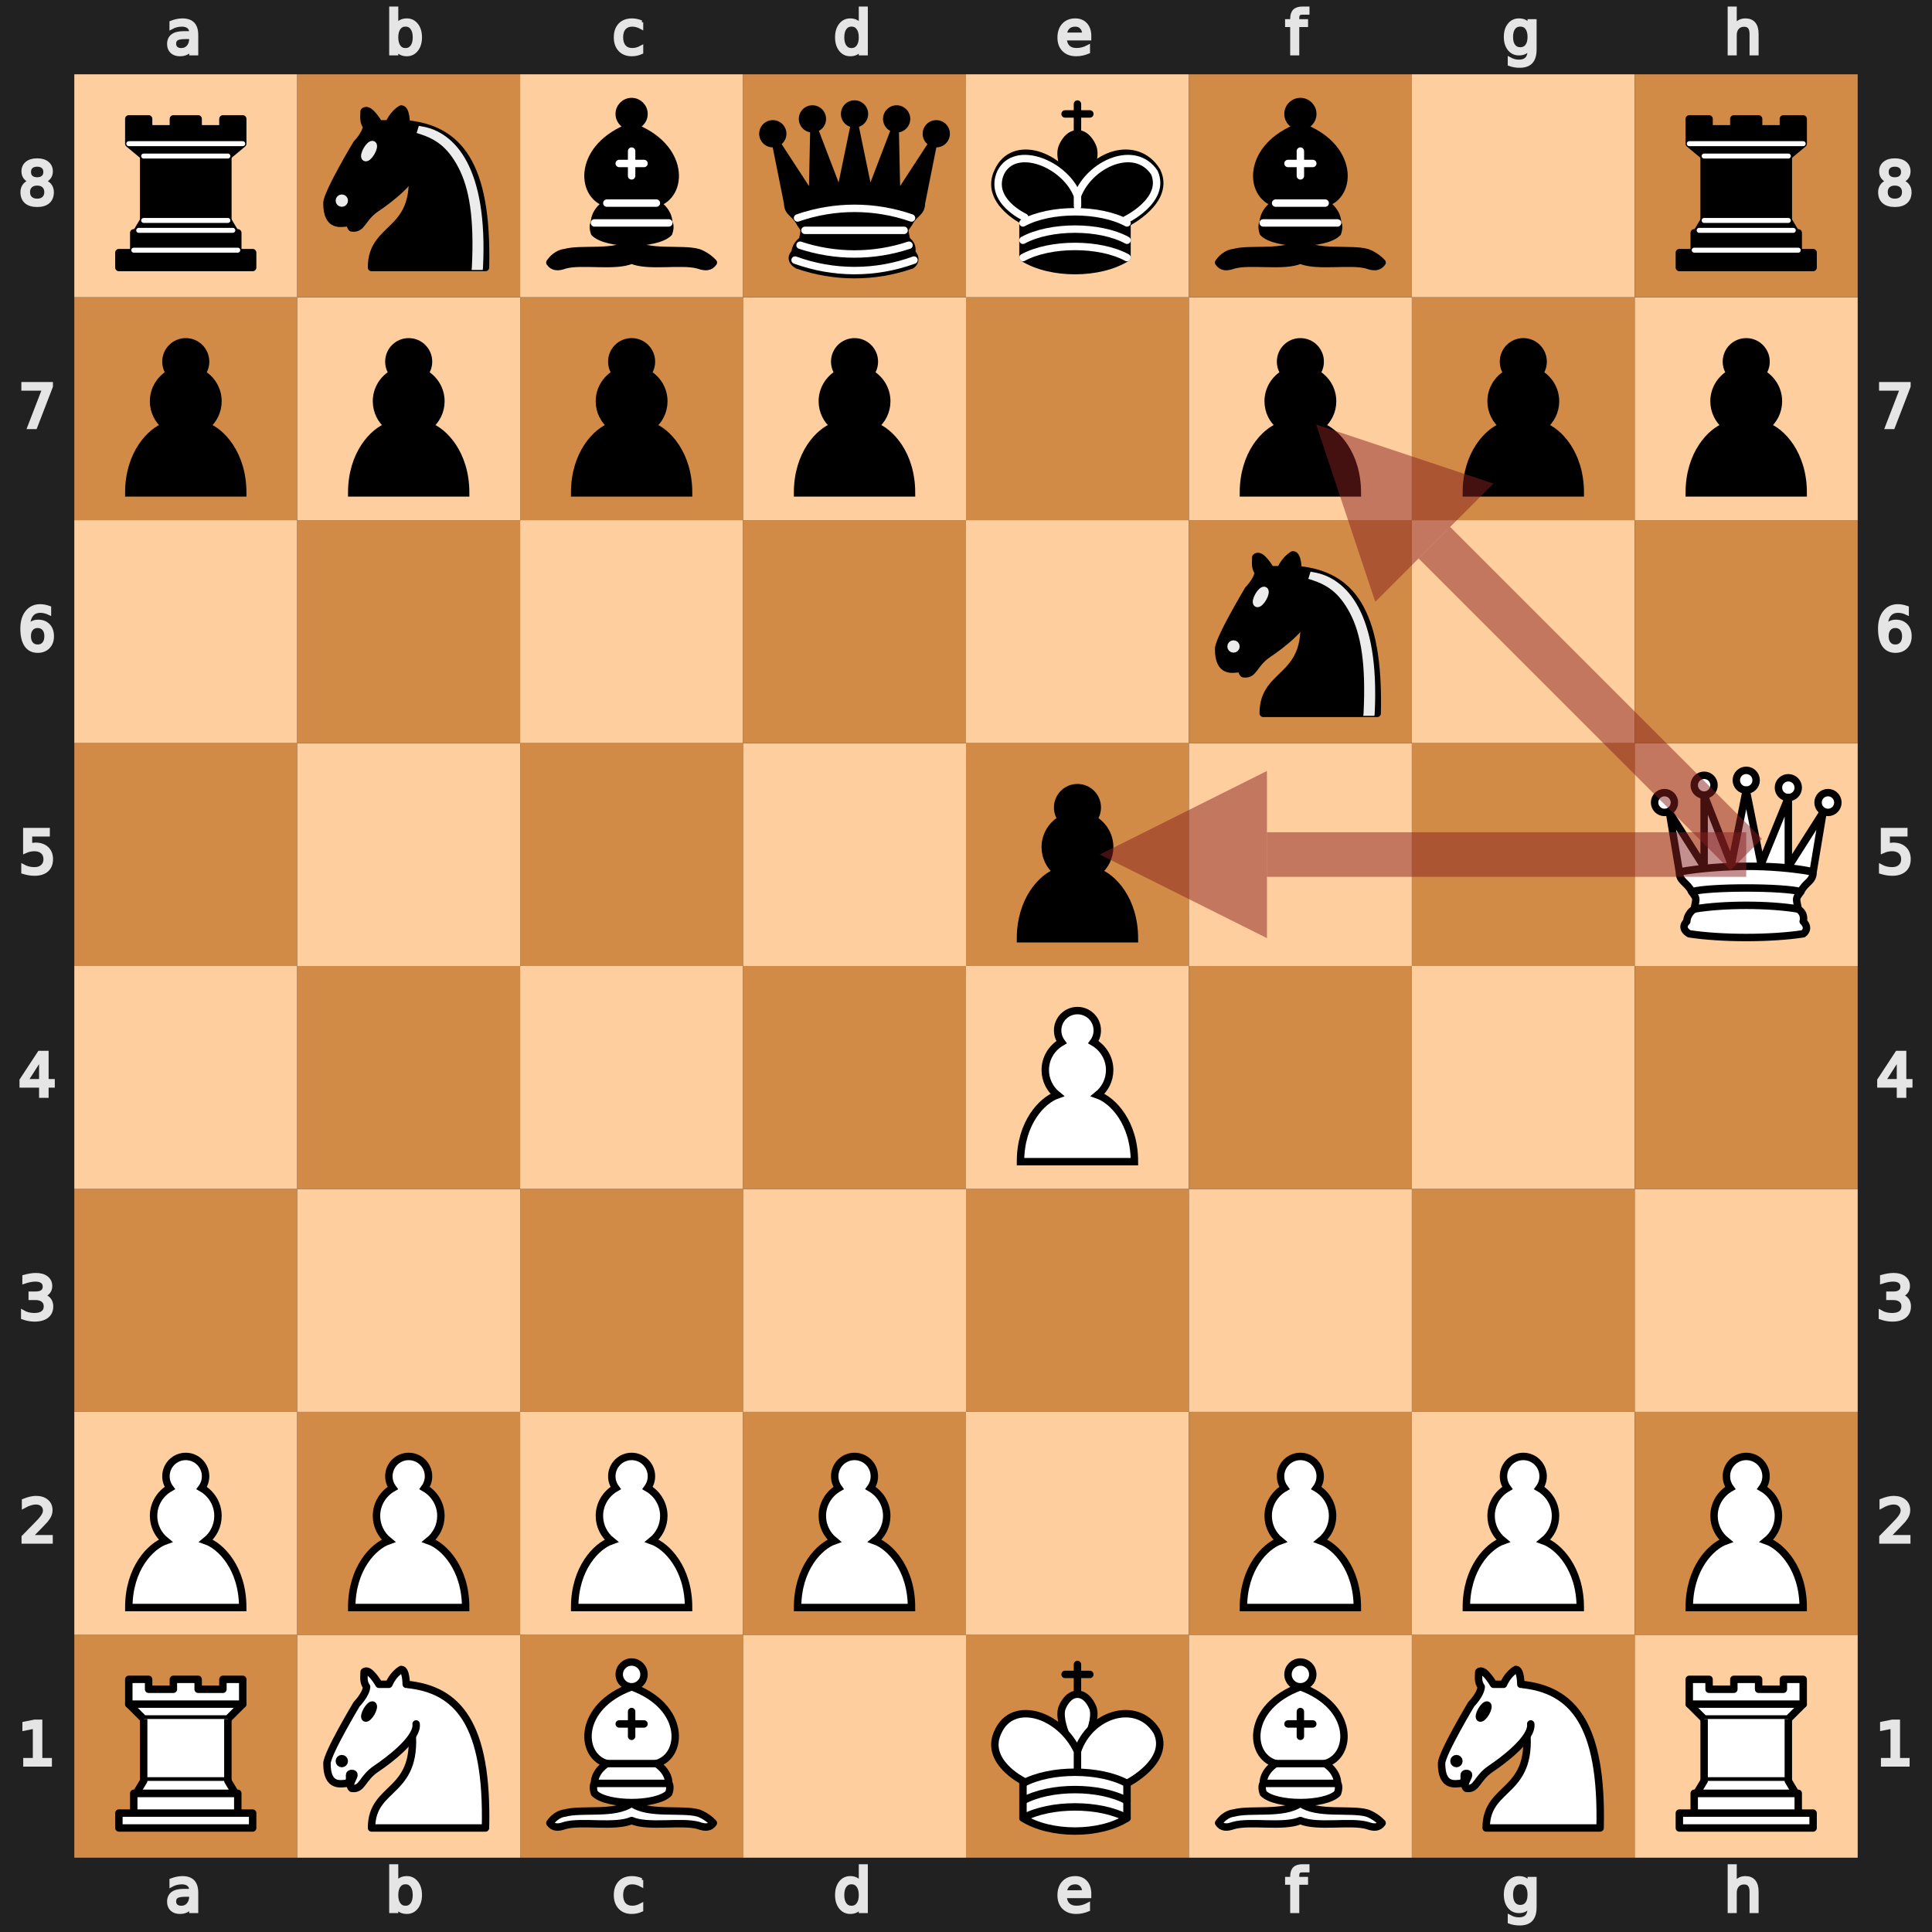
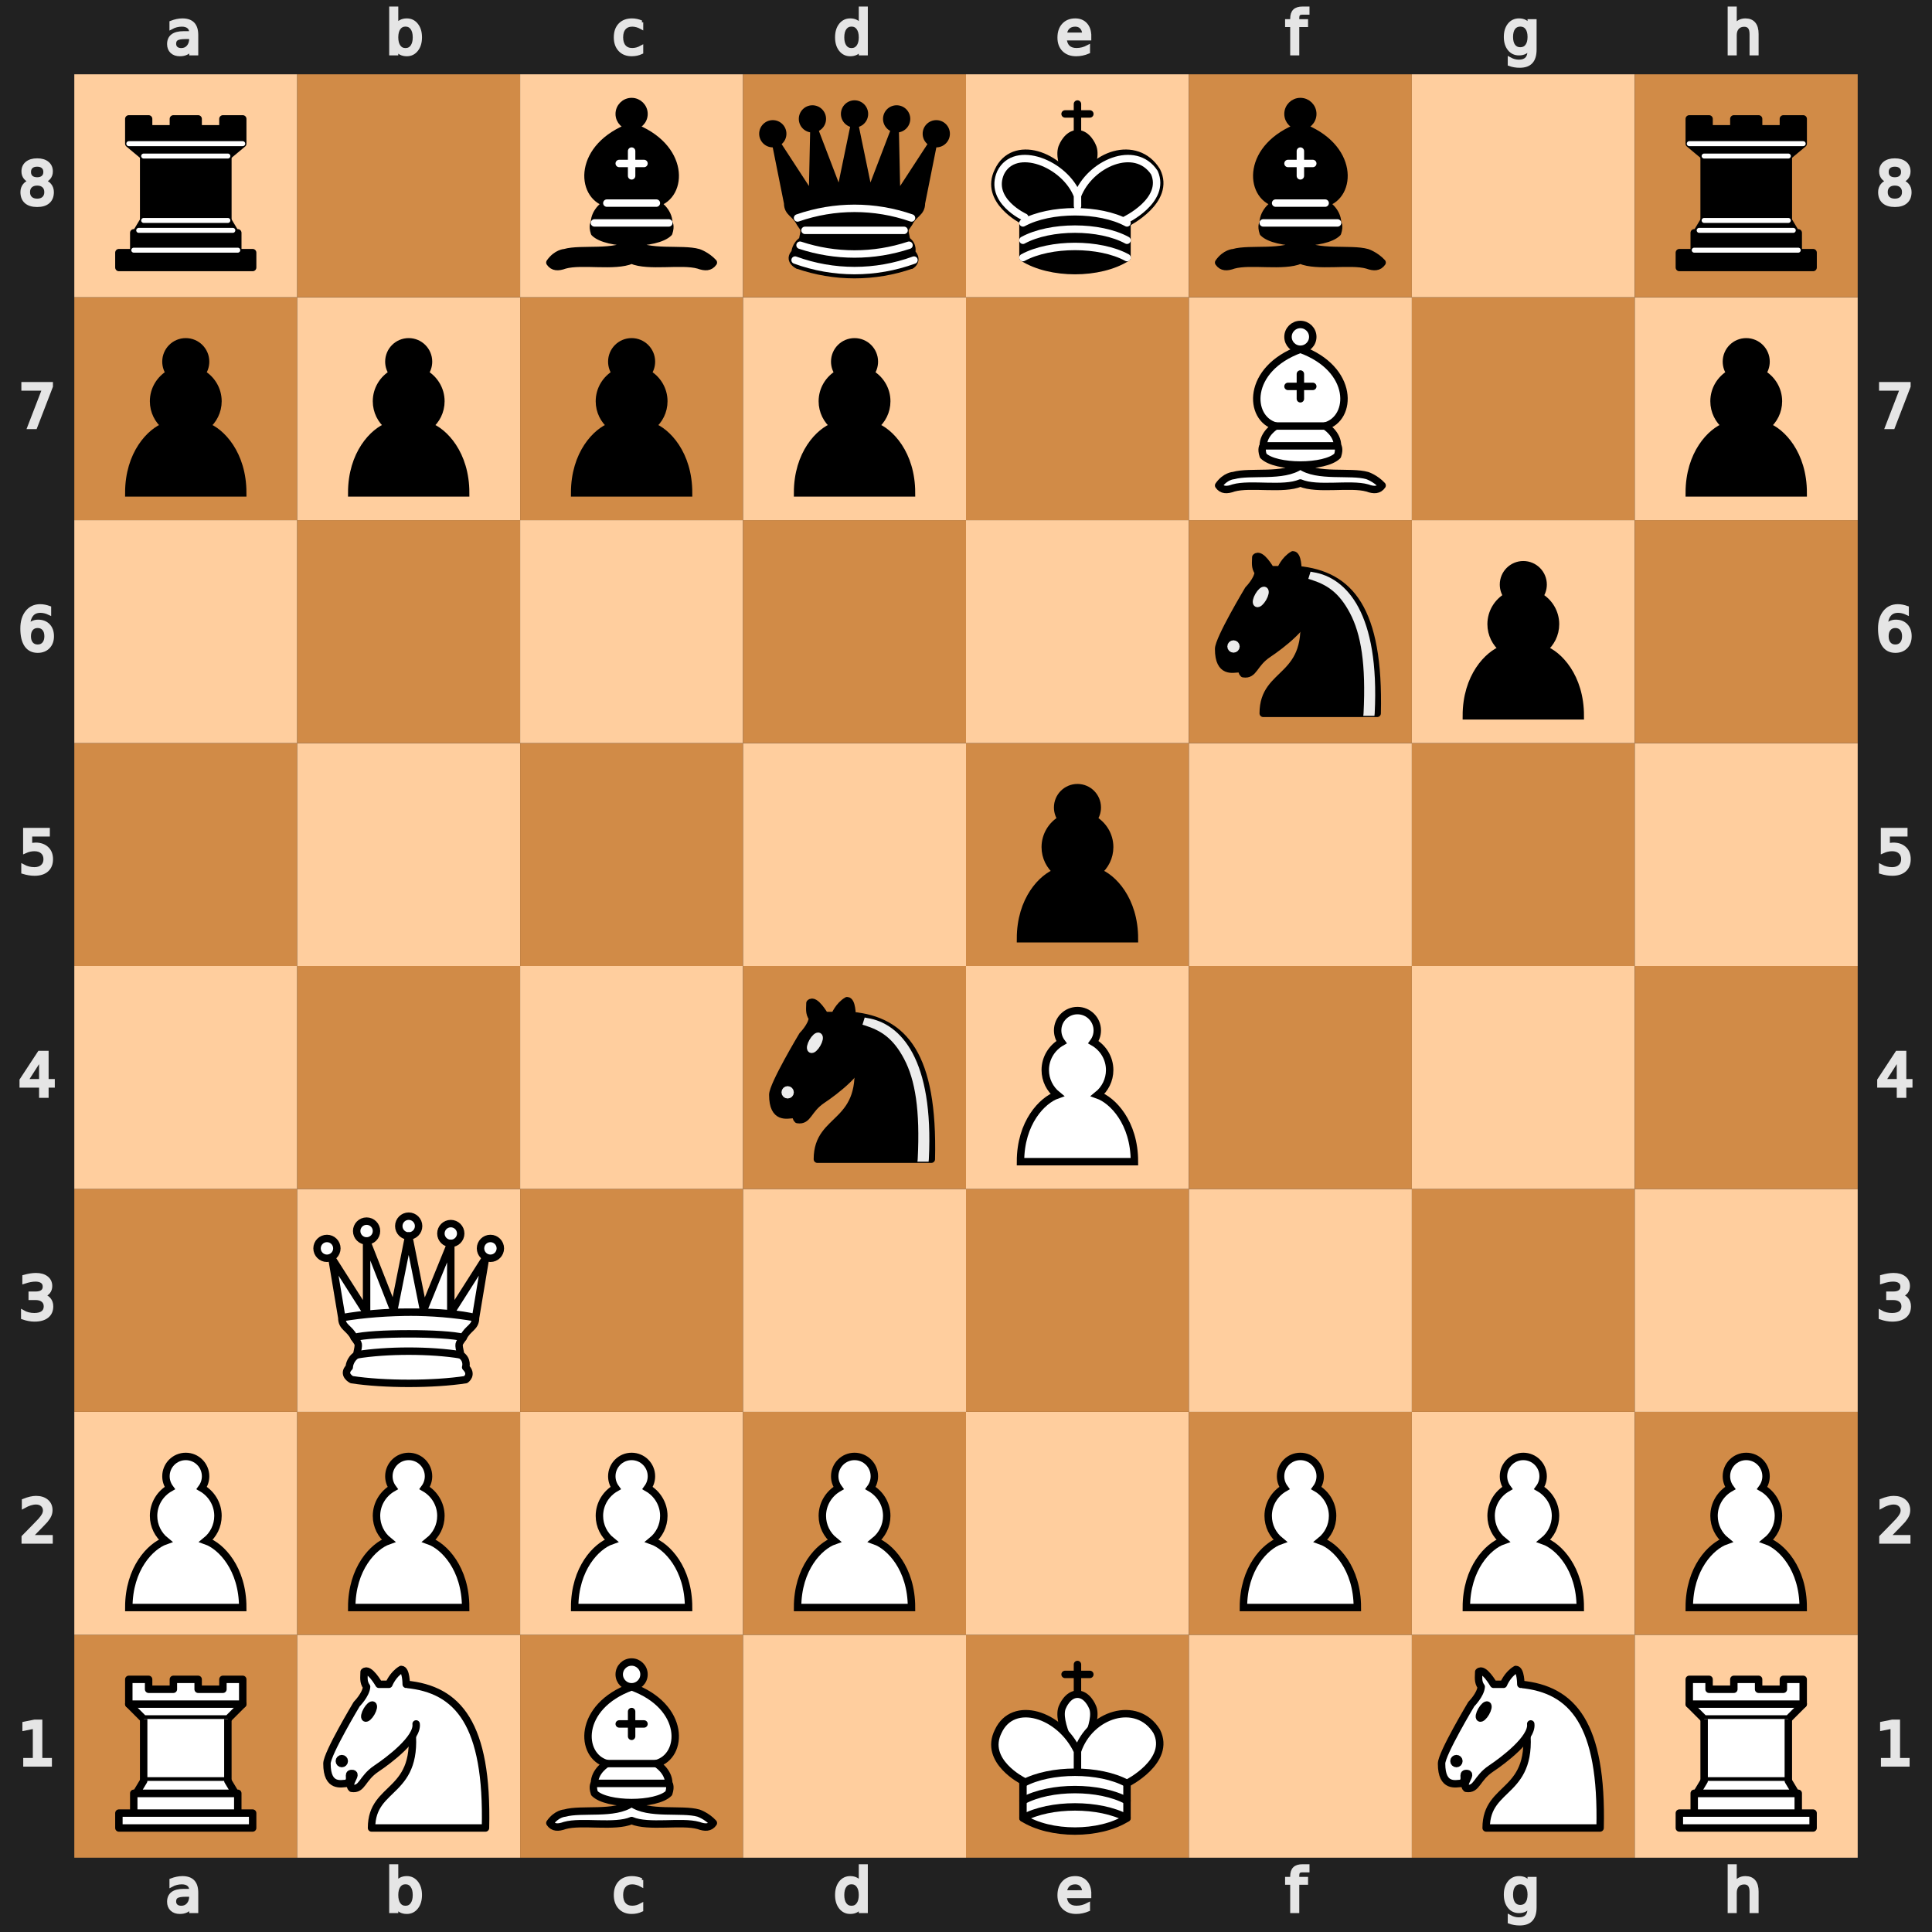
<svg xmlns="http://www.w3.org/2000/svg" xmlns:xlink="http://www.w3.org/1999/xlink" version="1.2" baseProfile="tiny" viewBox="0 0 390 390">
  <defs>
    <g id="white-pawn" class="white pawn">
      <path d="M22.5 9c-2.21 0-4 1.79-4 4 0 .89.29 1.71.78 2.38C17.33 16.5 16 18.59 16 21c0 2.03.94 3.84 2.41 5.03-3 1.06-7.41 5.55-7.41 13.47h23c0-7.92-4.41-12.41-7.41-13.47 1.47-1.19 2.41-3 2.41-5.03 0-2.41-1.33-4.5-3.28-5.62.49-.67.78-1.49.78-2.38 0-2.21-1.79-4-4-4z" fill="#fff" stroke="#000" stroke-width="1.5" stroke-linecap="round" />
    </g>
    <g id="white-knight" class="white knight" fill="none" fill-rule="evenodd" stroke="#000" stroke-width="1.5" stroke-linecap="round" stroke-linejoin="round">
      <path d="M 22,10 C 32.5,11 38.5,18 38,39 L 15,39 C 15,30 25,32.5 23,18" style="fill:#ffffff; stroke:#000000;" />
      <path d="M 24,18 C 24.38,20.91 18.45,25.37 16,27 C 13,29 13.18,31.34 11,31 C 9.958,30.06 12.41,27.96 11,28 C 10,28 11.19,29.23 10,30 C 9,30 5.997,31 6,26 C 6,24 12,14 12,14 C 12,14 13.89,12.1 14,10.5 C 13.27,9.506 13.5,8.5 13.5,7.5 C 14.5,6.5 16.5,10 16.5,10 L 18.5,10 C 18.5,10 19.28,8.008 21,7 C 22,7 22,10 22,10" style="fill:#ffffff; stroke:#000000;" />
      <path d="M 9.5 25.5 A 0.5 0.5 0 1 1 8.5,25.5 A 0.5 0.5 0 1 1 9.5 25.5 z" style="fill:#000000; stroke:#000000;" />
      <path d="M 15 15.5 A 0.5 1.5 0 1 1 14,15.5 A 0.5 1.5 0 1 1 15 15.5 z" transform="matrix(0.866,0.5,-0.5,0.866,9.693,-5.173)" style="fill:#000000; stroke:#000000;" />
    </g>
    <g id="white-bishop" class="white bishop" fill="none" fill-rule="evenodd" stroke="#000" stroke-width="1.5" stroke-linecap="round" stroke-linejoin="round">
      <g fill="#fff" stroke-linecap="butt">
        <path d="M9 36c3.39-.97 10.11.43 13.5-2 3.39 2.43 10.11 1.03 13.5 2 0 0 1.65.54 3 2-.68.97-1.65.99-3 .5-3.39-.97-10.11.46-13.5-1-3.39 1.46-10.11.03-13.5 1-1.354.49-2.323.47-3-.5 1.354-1.94 3-2 3-2zM15 32c2.5 2.5 12.5 2.5 15 0 .5-1.5 0-2 0-2 0-2.5-2.5-4-2.5-4 5.5-1.5 6-11.5-5-15.5-11 4-10.5 14-5 15.5 0 0-2.5 1.5-2.5 4 0 0-.5.5 0 2zM25 8a2.5 2.5 0 1 1-5 0 2.5 2.5 0 1 1 5 0z" />
      </g>
      <path d="M17.5 26h10M15 30h15m-7.5-14.5v5M20 18h5" stroke-linejoin="miter" />
    </g>
    <g id="white-rook" class="white rook" fill="#fff" fill-rule="evenodd" stroke="#000" stroke-width="1.5" stroke-linecap="round" stroke-linejoin="round">
      <path d="M9 39h27v-3H9v3zM12 36v-4h21v4H12zM11 14V9h4v2h5V9h5v2h5V9h4v5" stroke-linecap="butt" />
      <path d="M34 14l-3 3H14l-3-3" />
      <path d="M31 17v12.5H14V17" stroke-linecap="butt" stroke-linejoin="miter" />
      <path d="M31 29.5l1.5 2.5h-20l1.5-2.5" />
      <path d="M11 14h23" fill="none" stroke-linejoin="miter" />
    </g>
    <g id="white-queen" class="white queen" fill="#fff" fill-rule="evenodd" stroke="#000" stroke-width="1.5" stroke-linecap="round" stroke-linejoin="round">
      <path d="M8 12a2 2 0 1 1-4 0 2 2 0 1 1 4 0zM24.5 7.5a2 2 0 1 1-4 0 2 2 0 1 1 4 0zM41 12a2 2 0 1 1-4 0 2 2 0 1 1 4 0zM16 8.5a2 2 0 1 1-4 0 2 2 0 1 1 4 0zM33 9a2 2 0 1 1-4 0 2 2 0 1 1 4 0z" />
      <path d="M9 26c8.5-1.5 21-1.5 27 0l2-12-7 11V11l-5.5 13.5-3-15-3 15-5.5-14V25L7 14l2 12zM9 26c0 2 1.5 2 2.5 4 1 1.5 1 1 .5 3.5-1.5 1-1.5 2.5-1.5 2.5-1.5 1.5.5 2.5.5 2.5 6.5 1 16.5 1 23 0 0 0 1.5-1 0-2.5 0 0 .5-1.5-1-2.5-.5-2.5-.5-2 .5-3.5 1-2 2.5-2 2.5-4-8.5-1.5-18.5-1.5-27 0z" stroke-linecap="butt" />
      <path d="M11.5 30c3.5-1 18.5-1 22 0M12 33.5c6-1 15-1 21 0" fill="none" />
    </g>
    <g id="white-king" class="white king" fill="none" fill-rule="evenodd" stroke="#000" stroke-width="1.5" stroke-linecap="round" stroke-linejoin="round">
      <path d="M22.5 11.63V6M20 8h5" stroke-linejoin="miter" />
      <path d="M22.5 25s4.5-7.5 3-10.5c0 0-1-2.5-3-2.5s-3 2.5-3 2.5c-1.5 3 3 10.5 3 10.5" fill="#fff" stroke-linecap="butt" stroke-linejoin="miter" />
      <path d="M11.5 37c5.5 3.5 15.5 3.5 21 0v-7s9-4.5 6-10.5c-4-6.5-13.5-3.5-16 4V27v-3.5c-3.5-7.5-13-10.5-16-4-3 6 5 10 5 10V37z" fill="#fff" />
      <path d="M11.5 30c5.5-3 15.5-3 21 0m-21 3.5c5.5-3 15.5-3 21 0m-21 3.5c5.5-3 15.5-3 21 0" />
    </g>
    <g id="black-pawn" class="black pawn">
      <path d="M22.5 9c-2.21 0-4 1.79-4 4 0 .89.29 1.71.78 2.38C17.33 16.5 16 18.59 16 21c0 2.03.94 3.84 2.41 5.03-3 1.06-7.41 5.55-7.41 13.47h23c0-7.92-4.41-12.41-7.41-13.47 1.47-1.19 2.41-3 2.41-5.03 0-2.41-1.33-4.5-3.28-5.62.49-.67.78-1.49.78-2.38 0-2.21-1.79-4-4-4z" stroke="#000" stroke-width="1.5" stroke-linecap="round" />
    </g>
    <g id="black-knight" class="black knight" fill="none" fill-rule="evenodd" stroke="#000" stroke-width="1.5" stroke-linecap="round" stroke-linejoin="round">
      <path d="M 22,10 C 32.5,11 38.5,18 38,39 L 15,39 C 15,30 25,32.5 23,18" style="fill:#000000; stroke:#000000;" />
      <path d="M 24,18 C 24.38,20.91 18.45,25.37 16,27 C 13,29 13.18,31.34 11,31 C 9.958,30.06 12.41,27.96 11,28 C 10,28 11.19,29.23 10,30 C 9,30 5.997,31 6,26 C 6,24 12,14 12,14 C 12,14 13.89,12.1 14,10.5 C 13.27,9.506 13.5,8.5 13.5,7.5 C 14.5,6.5 16.5,10 16.5,10 L 18.5,10 C 18.5,10 19.28,8.008 21,7 C 22,7 22,10 22,10" style="fill:#000000; stroke:#000000;" />
      <path d="M 9.5 25.5 A 0.5 0.5 0 1 1 8.5,25.5 A 0.5 0.5 0 1 1 9.5 25.5 z" style="fill:#ececec; stroke:#ececec;" />
      <path d="M 15 15.5 A 0.5 1.5 0 1 1 14,15.5 A 0.5 1.5 0 1 1 15 15.5 z" transform="matrix(0.866,0.5,-0.5,0.866,9.693,-5.173)" style="fill:#ececec; stroke:#ececec;" />
      <path d="M 24.55,10.4 L 24.1,11.85 L 24.6,12 C 27.75,13 30.25,14.49 32.5,18.75 C 34.75,23.01 35.75,29.06 35.25,39 L 35.2,39.5 L 37.45,39.5 L 37.5,39 C 38,28.94 36.62,22.15 34.25,17.66 C 31.88,13.17 28.46,11.02 25.06,10.5 L 24.55,10.4 z " style="fill:#ececec; stroke:none;" />
    </g>
    <g id="black-bishop" class="black bishop" fill="none" fill-rule="evenodd" stroke="#000" stroke-width="1.5" stroke-linecap="round" stroke-linejoin="round">
      <path d="M9 36c3.39-.97 10.11.43 13.5-2 3.39 2.43 10.11 1.03 13.5 2 0 0 1.65.54 3 2-.68.97-1.65.99-3 .5-3.39-.97-10.11.46-13.5-1-3.39 1.46-10.11.03-13.5 1-1.354.49-2.323.47-3-.5 1.354-1.94 3-2 3-2zm6-4c2.5 2.5 12.5 2.5 15 0 .5-1.5 0-2 0-2 0-2.5-2.5-4-2.5-4 5.5-1.5 6-11.5-5-15.5-11 4-10.5 14-5 15.5 0 0-2.5 1.5-2.5 4 0 0-.5.5 0 2zM25 8a2.5 2.5 0 1 1-5 0 2.5 2.5 0 1 1 5 0z" fill="#000" stroke-linecap="butt" />
      <path d="M17.5 26h10M15 30h15m-7.5-14.5v5M20 18h5" stroke="#fff" stroke-linejoin="miter" />
    </g>
    <g id="black-rook" class="black rook" fill="#000" fill-rule="evenodd" stroke="#000" stroke-width="1.5" stroke-linecap="round" stroke-linejoin="round">
      <path d="M9 39h27v-3H9v3zM12.5 32l1.5-2.5h17l1.5 2.5h-20zM12 36v-4h21v4H12z" stroke-linecap="butt" />
      <path d="M14 29.5v-13h17v13H14z" stroke-linecap="butt" stroke-linejoin="miter" />
      <path d="M14 16.5L11 14h23l-3 2.5H14zM11 14V9h4v2h5V9h5v2h5V9h4v5H11z" stroke-linecap="butt" />
      <path d="M12 35.5h21M13 31.5h19M14 29.5h17M14 16.5h17M11 14h23" fill="none" stroke="#fff" stroke-width="1" stroke-linejoin="miter" />
    </g>
    <g id="black-queen" class="black queen" fill="#000" fill-rule="evenodd" stroke="#000" stroke-width="1.5" stroke-linecap="round" stroke-linejoin="round">
      <g fill="#000" stroke="none">
        <circle cx="6" cy="12" r="2.75" />
        <circle cx="14" cy="9" r="2.75" />
        <circle cx="22.5" cy="8" r="2.75" />
        <circle cx="31" cy="9" r="2.75" />
        <circle cx="39" cy="12" r="2.75" />
      </g>
      <path d="M9 26c8.5-1.5 21-1.5 27 0l2.5-12.5L31 25l-.3-14.1-5.2 13.6-3-14.5-3 14.5-5.2-13.6L14 25 6.5 13.5 9 26zM9 26c0 2 1.5 2 2.5 4 1 1.5 1 1 .5 3.5-1.5 1-1.5 2.5-1.5 2.5-1.5 1.5.5 2.5.5 2.5 6.5 1 16.5 1 23 0 0 0 1.5-1 0-2.5 0 0 .5-1.5-1-2.5-.5-2.5-.5-2 .5-3.5 1-2 2.5-2 2.5-4-8.5-1.5-18.5-1.5-27 0z" stroke-linecap="butt" />
      <path d="M11 38.5a35 35 1 0 0 23 0" fill="none" stroke-linecap="butt" />
      <path d="M11 29a35 35 1 0 1 23 0M12.5 31.5h20M11.5 34.5a35 35 1 0 0 22 0M10.5 37.5a35 35 1 0 0 24 0" fill="none" stroke="#fff" />
    </g>
    <g id="black-king" class="black king" fill="none" fill-rule="evenodd" stroke="#000" stroke-width="1.5" stroke-linecap="round" stroke-linejoin="round">
      <path d="M22.5 11.63V6" stroke-linejoin="miter" />
      <path d="M22.5 25s4.5-7.5 3-10.5c0 0-1-2.5-3-2.5s-3 2.5-3 2.5c-1.5 3 3 10.5 3 10.5" fill="#000" stroke-linecap="butt" stroke-linejoin="miter" />
      <path d="M11.5 37c5.5 3.5 15.5 3.5 21 0v-7s9-4.5 6-10.5c-4-6.5-13.5-3.5-16 4V27v-3.5c-3.5-7.5-13-10.5-16-4-3 6 5 10 5 10V37z" fill="#000" />
      <path d="M20 8h5" stroke-linejoin="miter" />
      <path d="M32 29.5s8.5-4 6.03-9.65C34.15 14 25 18 22.5 24.5l.01 2.1-.01-2.1C20 18 9.906 14 6.997 19.85c-2.497 5.65 4.853 9 4.853 9M11.5 30c5.5-3 15.5-3 21 0m-21 3.5c5.5-3 15.5-3 21 0m-21 3.5c5.5-3 15.5-3 21 0" stroke="#fff" />
    </g>
  </defs>
  <rect x="0" y="0" width="390" height="390" fill="#212121" />
  <g transform="translate(20, 0) scale(0.75, 0.75)" fill="#e5e5e5" stroke="#e5e5e5">
    <path d="M23.328 10.016q-1.742 0-2.414.398-.672.398-.672 1.36 0 .765.5 1.218.508.445 1.375.445 1.196 0 1.914-.843.727-.852.727-2.258v-.32zm2.867-.594v4.992h-1.437v-1.328q-.492.797-1.227 1.18-.734.375-1.797.375-1.343 0-2.14-.75-.79-.758-.79-2.024 0-1.476.985-2.226.992-.75 2.953-.75h2.016V8.75q0-.992-.656-1.531-.649-.547-1.829-.547-.75 0-1.46.18-.711.18-1.368.539V6.062q.79-.304 1.532-.453.742-.156 1.445-.156 1.898 0 2.836.984.937.985.937 2.985z" />
  </g>
  <g transform="translate(20, 375) scale(0.75, 0.75)" fill="#e5e5e5" stroke="#e5e5e5">
    <path d="M23.328 10.016q-1.742 0-2.414.398-.672.398-.672 1.36 0 .765.5 1.218.508.445 1.375.445 1.196 0 1.914-.843.727-.852.727-2.258v-.32zm2.867-.594v4.992h-1.437v-1.328q-.492.797-1.227 1.18-.734.375-1.797.375-1.343 0-2.14-.75-.79-.758-.79-2.024 0-1.476.985-2.226.992-.75 2.953-.75h2.016V8.75q0-.992-.656-1.531-.649-.547-1.829-.547-.75 0-1.46.18-.711.18-1.368.539V6.062q.79-.304 1.532-.453.742-.156 1.445-.156 1.898 0 2.836.984.937.985.937 2.985z" />
  </g>
  <g transform="translate(65, 0) scale(0.75, 0.75)" fill="#e5e5e5" stroke="#e5e5e5">
    <path d="M24.922 10.047q0-1.586-.656-2.485-.649-.906-1.79-.906-1.14 0-1.796.906-.649.899-.649 2.485 0 1.586.649 2.492.656.898 1.797.898 1.14 0 1.789-.898.656-.906.656-2.492zm-4.89-3.055q.452-.781 1.14-1.156.695-.383 1.656-.383 1.594 0 2.586 1.266 1 1.265 1 3.328 0 2.062-1 3.328-.992 1.266-2.586 1.266-.96 0-1.656-.375-.688-.383-1.14-1.164v1.312h-1.446V2.258h1.445z" />
  </g>
  <g transform="translate(65, 375) scale(0.75, 0.75)" fill="#e5e5e5" stroke="#e5e5e5">
    <path d="M24.922 10.047q0-1.586-.656-2.485-.649-.906-1.79-.906-1.14 0-1.796.906-.649.899-.649 2.485 0 1.586.649 2.492.656.898 1.797.898 1.14 0 1.789-.898.656-.906.656-2.492zm-4.89-3.055q.452-.781 1.14-1.156.695-.383 1.656-.383 1.594 0 2.586 1.266 1 1.265 1 3.328 0 2.062-1 3.328-.992 1.266-2.586 1.266-.96 0-1.656-.375-.688-.383-1.14-1.164v1.312h-1.446V2.258h1.445z" />
  </g>
  <g transform="translate(110, 0) scale(0.75, 0.75)" fill="#e5e5e5" stroke="#e5e5e5">
    <path d="M25.96 6v1.344q-.608-.336-1.226-.5-.609-.172-1.234-.172-1.398 0-2.172.89-.773.883-.773 2.485 0 1.601.773 2.492.774.883 2.172.883.625 0 1.234-.164.618-.172 1.227-.508v1.328q-.602.281-1.25.422-.64.14-1.367.14-1.977 0-3.14-1.242-1.165-1.242-1.165-3.351 0-2.14 1.172-3.367 1.18-1.227 3.227-1.227.664 0 1.296.14.633.134 1.227.407z" />
  </g>
  <g transform="translate(110, 375) scale(0.75, 0.75)" fill="#e5e5e5" stroke="#e5e5e5">
    <path d="M25.96 6v1.344q-.608-.336-1.226-.5-.609-.172-1.234-.172-1.398 0-2.172.89-.773.883-.773 2.485 0 1.601.773 2.492.774.883 2.172.883.625 0 1.234-.164.618-.172 1.227-.508v1.328q-.602.281-1.25.422-.64.14-1.367.14-1.977 0-3.14-1.242-1.165-1.242-1.165-3.351 0-2.14 1.172-3.367 1.18-1.227 3.227-1.227.664 0 1.296.14.633.134 1.227.407z" />
  </g>
  <g transform="translate(155, 0) scale(0.75, 0.75)" fill="#e5e5e5" stroke="#e5e5e5">
    <path d="M24.973 6.992V2.258h1.437v12.156h-1.437v-1.312q-.453.78-1.149 1.164-.687.375-1.656.375-1.586 0-2.586-1.266-.992-1.266-.992-3.328 0-2.063.992-3.328 1-1.266 2.586-1.266.969 0 1.656.383.696.375 1.149 1.156zm-4.899 3.055q0 1.586.649 2.492.656.898 1.797.898 1.14 0 1.796-.898.657-.906.657-2.492 0-1.586-.657-2.485-.656-.906-1.796-.906-1.141 0-1.797.906-.649.899-.649 2.485z" />
  </g>
  <g transform="translate(155, 375) scale(0.75, 0.75)" fill="#e5e5e5" stroke="#e5e5e5">
    <path d="M24.973 6.992V2.258h1.437v12.156h-1.437v-1.312q-.453.78-1.149 1.164-.687.375-1.656.375-1.586 0-2.586-1.266-.992-1.266-.992-3.328 0-2.063.992-3.328 1-1.266 2.586-1.266.969 0 1.656.383.696.375 1.149 1.156zm-4.899 3.055q0 1.586.649 2.492.656.898 1.797.898 1.14 0 1.796-.898.657-.906.657-2.492 0-1.586-.657-2.485-.656-.906-1.796-.906-1.141 0-1.797.906-.649.899-.649 2.485z" />
  </g>
  <g transform="translate(200, 0) scale(0.75, 0.75)" fill="#e5e5e5" stroke="#e5e5e5">
    <path d="M26.555 9.68v.703h-6.61q.094 1.484.89 2.265.806.774 2.235.774.828 0 1.602-.203.781-.203 1.547-.61v1.36q-.774.328-1.586.5-.813.172-1.649.172-2.093 0-3.32-1.22-1.219-1.218-1.219-3.296 0-2.148 1.157-3.406 1.164-1.266 3.132-1.266 1.766 0 2.79 1.14 1.03 1.134 1.03 3.087zm-1.438-.422q-.015-1.18-.664-1.883-.64-.703-1.703-.703-1.203 0-1.93.68-.718.68-.828 1.914z" />
  </g>
  <g transform="translate(200, 375) scale(0.75, 0.75)" fill="#e5e5e5" stroke="#e5e5e5">
    <path d="M26.555 9.68v.703h-6.61q.094 1.484.89 2.265.806.774 2.235.774.828 0 1.602-.203.781-.203 1.547-.61v1.36q-.774.328-1.586.5-.813.172-1.649.172-2.093 0-3.32-1.22-1.219-1.218-1.219-3.296 0-2.148 1.157-3.406 1.164-1.266 3.132-1.266 1.766 0 2.79 1.14 1.03 1.134 1.03 3.087zm-1.438-.422q-.015-1.18-.664-1.883-.64-.703-1.703-.703-1.203 0-1.93.68-.718.68-.828 1.914z" />
  </g>
  <g transform="translate(245, 0) scale(0.75, 0.75)" fill="#e5e5e5" stroke="#e5e5e5">
    <path d="M25.285 2.258v1.195H23.91q-.773 0-1.078.313-.297.312-.297 1.125v.773h2.367v1.117h-2.367v7.633H21.09V6.781h-1.375V5.664h1.375v-.61q0-1.46.68-2.124.68-.672 2.156-.672z" />
  </g>
  <g transform="translate(245, 375) scale(0.75, 0.75)" fill="#e5e5e5" stroke="#e5e5e5">
    <path d="M25.285 2.258v1.195H23.91q-.773 0-1.078.313-.297.312-.297 1.125v.773h2.367v1.117h-2.367v7.633H21.09V6.781h-1.375V5.664h1.375v-.61q0-1.46.68-2.124.68-.672 2.156-.672z" />
  </g>
  <g transform="translate(290, 0) scale(0.75, 0.75)" fill="#e5e5e5" stroke="#e5e5e5">
    <path d="M24.973 9.937q0-1.562-.649-2.421-.64-.86-1.804-.86-1.157 0-1.805.86-.64.859-.64 2.421 0 1.555.64 2.415.648.859 1.805.859 1.164 0 1.804-.86.649-.859.649-2.414zm1.437 3.391q0 2.234-.992 3.32-.992 1.094-3.04 1.094-.757 0-1.429-.117-.672-.11-1.304-.344v-1.398q.632.344 1.25.508.617.164 1.257.164 1.414 0 2.118-.743.703-.734.703-2.226v-.711q-.446.773-1.141 1.156-.695.383-1.664.383-1.61 0-2.594-1.227-.984-1.226-.984-3.25 0-2.03.984-3.257.985-1.227 2.594-1.227.969 0 1.664.383t1.14 1.156V5.664h1.438z" />
  </g>
  <g transform="translate(290, 375) scale(0.75, 0.75)" fill="#e5e5e5" stroke="#e5e5e5">
    <path d="M24.973 9.937q0-1.562-.649-2.421-.64-.86-1.804-.86-1.157 0-1.805.86-.64.859-.64 2.421 0 1.555.64 2.415.648.859 1.805.859 1.164 0 1.804-.86.649-.859.649-2.414zm1.437 3.391q0 2.234-.992 3.32-.992 1.094-3.04 1.094-.757 0-1.429-.117-.672-.11-1.304-.344v-1.398q.632.344 1.25.508.617.164 1.257.164 1.414 0 2.118-.743.703-.734.703-2.226v-.711q-.446.773-1.141 1.156-.695.383-1.664.383-1.61 0-2.594-1.227-.984-1.226-.984-3.25 0-2.03.984-3.257.985-1.227 2.594-1.227.969 0 1.664.383t1.14 1.156V5.664h1.438z" />
  </g>
  <g transform="translate(335, 0) scale(0.75, 0.75)" fill="#e5e5e5" stroke="#e5e5e5">
    <path d="M26.164 9.133v5.281h-1.437V9.18q0-1.243-.485-1.86-.484-.617-1.453-.617-1.164 0-1.836.742-.672.742-.672 2.024v4.945h-1.445V2.258h1.445v4.765q.516-.789 1.211-1.18.703-.39 1.617-.39 1.508 0 2.282.938.773.93.773 2.742z" />
  </g>
  <g transform="translate(335, 375) scale(0.75, 0.75)" fill="#e5e5e5" stroke="#e5e5e5">
    <path d="M26.164 9.133v5.281h-1.437V9.18q0-1.243-.485-1.86-.484-.617-1.453-.617-1.164 0-1.836.742-.672.742-.672 2.024v4.945h-1.445V2.258h1.445v4.765q.516-.789 1.211-1.18.703-.39 1.617-.39 1.508 0 2.282.938.773.93.773 2.742z" />
  </g>
  <g transform="translate(0, 335) scale(0.75, 0.75)" fill="#e5e5e5" stroke="#e5e5e5">
    <path d="M6.754 26.996h2.578v-8.898l-2.805.562v-1.437l2.79-.563h1.578v10.336h2.578v1.328h-6.72z" />
  </g>
  <g transform="translate(375, 335) scale(0.75, 0.75)" fill="#e5e5e5" stroke="#e5e5e5">
    <path d="M6.754 26.996h2.578v-8.898l-2.805.562v-1.437l2.79-.563h1.578v10.336h2.578v1.328h-6.72z" />
  </g>
  <g transform="translate(0, 290) scale(0.75, 0.75)" fill="#e5e5e5" stroke="#e5e5e5">
    <path d="M8.195 26.996h5.508v1.328H6.297v-1.328q.898-.93 2.445-2.492 1.555-1.57 1.953-2.024.758-.851 1.055-1.437.305-.594.305-1.164 0-.93-.657-1.516-.648-.586-1.695-.586-.742 0-1.57.258-.82.258-1.758.781v-1.593q.953-.383 1.781-.578.828-.196 1.516-.196 1.812 0 2.89.906 1.079.907 1.079 2.422 0 .72-.274 1.368-.265.64-.976 1.515-.196.227-1.243 1.313-1.046 1.078-2.953 3.023z" />
  </g>
  <g transform="translate(375, 290) scale(0.75, 0.75)" fill="#e5e5e5" stroke="#e5e5e5">
    <path d="M8.195 26.996h5.508v1.328H6.297v-1.328q.898-.93 2.445-2.492 1.555-1.57 1.953-2.024.758-.851 1.055-1.437.305-.594.305-1.164 0-.93-.657-1.516-.648-.586-1.695-.586-.742 0-1.57.258-.82.258-1.758.781v-1.593q.953-.383 1.781-.578.828-.196 1.516-.196 1.812 0 2.89.906 1.079.907 1.079 2.422 0 .72-.274 1.368-.265.64-.976 1.515-.196.227-1.243 1.313-1.046 1.078-2.953 3.023z" />
  </g>
  <g transform="translate(0, 245) scale(0.75, 0.75)" fill="#e5e5e5" stroke="#e5e5e5">
    <path d="M11.434 22.035q1.132.242 1.765 1.008.64.766.64 1.89 0 1.727-1.187 2.672-1.187.946-3.375.946-.734 0-1.515-.149-.774-.14-1.602-.43V26.45q.656.383 1.438.578.78.196 1.632.196 1.485 0 2.258-.586.782-.586.782-1.703 0-1.032-.727-1.61-.719-.586-2.008-.586h-1.36v-1.297h1.423q1.164 0 1.78-.46.618-.47.618-1.344 0-.899-.64-1.375-.633-.485-1.82-.485-.65 0-1.391.141-.743.14-1.633.437V16.95q.898-.25 1.68-.375.788-.125 1.484-.125 1.797 0 2.844.82 1.046.813 1.046 2.204 0 .968-.554 1.64-.555.664-1.578.922z" />
  </g>
  <g transform="translate(375, 245) scale(0.75, 0.75)" fill="#e5e5e5" stroke="#e5e5e5">
    <path d="M11.434 22.035q1.132.242 1.765 1.008.64.766.64 1.89 0 1.727-1.187 2.672-1.187.946-3.375.946-.734 0-1.515-.149-.774-.14-1.602-.43V26.45q.656.383 1.438.578.78.196 1.632.196 1.485 0 2.258-.586.782-.586.782-1.703 0-1.032-.727-1.61-.719-.586-2.008-.586h-1.36v-1.297h1.423q1.164 0 1.78-.46.618-.47.618-1.344 0-.899-.64-1.375-.633-.485-1.82-.485-.65 0-1.391.141-.743.14-1.633.437V16.95q.898-.25 1.68-.375.788-.125 1.484-.125 1.797 0 2.844.82 1.046.813 1.046 2.204 0 .968-.554 1.64-.555.664-1.578.922z" />
  </g>
  <g transform="translate(0, 200) scale(0.75, 0.75)" fill="#e5e5e5" stroke="#e5e5e5">
    <path d="M11.016 18.035L7.03 24.262h3.985zm-.414-1.375h1.984v7.602h1.664v1.312h-1.664v2.75h-1.57v-2.75H5.75v-1.523z" />
  </g>
  <g transform="translate(375, 200) scale(0.75, 0.75)" fill="#e5e5e5" stroke="#e5e5e5">
    <path d="M11.016 18.035L7.03 24.262h3.985zm-.414-1.375h1.984v7.602h1.664v1.312h-1.664v2.75h-1.57v-2.75H5.75v-1.523z" />
  </g>
  <g transform="translate(0, 155) scale(0.75, 0.75)" fill="#e5e5e5" stroke="#e5e5e5">
    <path d="M6.719 16.66h6.195v1.328h-4.75v2.86q.344-.118.688-.172.343-.063.687-.063 1.953 0 3.094 1.07 1.14 1.07 1.14 2.899 0 1.883-1.171 2.93-1.172 1.039-3.305 1.039-.735 0-1.5-.125-.758-.125-1.57-.375v-1.586q.703.383 1.453.57.75.188 1.586.188 1.351 0 2.14-.711.79-.711.79-1.93 0-1.219-.79-1.93-.789-.71-2.14-.71-.633 0-1.266.14-.625.14-1.281.438z" />
  </g>
  <g transform="translate(375, 155) scale(0.75, 0.75)" fill="#e5e5e5" stroke="#e5e5e5">
    <path d="M6.719 16.66h6.195v1.328h-4.75v2.86q.344-.118.688-.172.343-.063.687-.063 1.953 0 3.094 1.07 1.14 1.07 1.14 2.899 0 1.883-1.171 2.93-1.172 1.039-3.305 1.039-.735 0-1.5-.125-.758-.125-1.57-.375v-1.586q.703.383 1.453.57.75.188 1.586.188 1.351 0 2.14-.711.79-.711.79-1.93 0-1.219-.79-1.93-.789-.71-2.14-.71-.633 0-1.266.14-.625.14-1.281.438z" />
  </g>
  <g transform="translate(0, 110) scale(0.75, 0.75)" fill="#e5e5e5" stroke="#e5e5e5">
    <path d="M10.137 21.863q-1.063 0-1.688.727-.617.726-.617 1.992 0 1.258.617 1.992.625.727 1.688.727 1.062 0 1.68-.727.624-.734.624-1.992 0-1.266-.625-1.992-.617-.727-1.68-.727zm3.133-4.945v1.437q-.594-.28-1.204-.43-.601-.148-1.195-.148-1.562 0-2.39 1.055-.82 1.055-.938 3.188.46-.68 1.156-1.04.696-.367 1.531-.367 1.758 0 2.774 1.07 1.023 1.063 1.023 2.899 0 1.797-1.062 2.883-1.063 1.086-2.828 1.086-2.024 0-3.094-1.547-1.07-1.555-1.07-4.5 0-2.766 1.312-4.406 1.313-1.649 3.524-1.649.593 0 1.195.117.61.118 1.266.352z" />
  </g>
  <g transform="translate(375, 110) scale(0.75, 0.75)" fill="#e5e5e5" stroke="#e5e5e5">
    <path d="M10.137 21.863q-1.063 0-1.688.727-.617.726-.617 1.992 0 1.258.617 1.992.625.727 1.688.727 1.062 0 1.68-.727.624-.734.624-1.992 0-1.266-.625-1.992-.617-.727-1.68-.727zm3.133-4.945v1.437q-.594-.28-1.204-.43-.601-.148-1.195-.148-1.562 0-2.39 1.055-.82 1.055-.938 3.188.46-.68 1.156-1.04.696-.367 1.531-.367 1.758 0 2.774 1.07 1.023 1.063 1.023 2.899 0 1.797-1.062 2.883-1.063 1.086-2.828 1.086-2.024 0-3.094-1.547-1.07-1.555-1.07-4.5 0-2.766 1.312-4.406 1.313-1.649 3.524-1.649.593 0 1.195.117.61.118 1.266.352z" />
  </g>
  <g transform="translate(0, 65) scale(0.75, 0.75)" fill="#e5e5e5" stroke="#e5e5e5">
    <path d="M6.25 16.66h7.5v.672L9.516 28.324H7.867l3.985-10.336H6.25z" />
  </g>
  <g transform="translate(375, 65) scale(0.75, 0.75)" fill="#e5e5e5" stroke="#e5e5e5">
    <path d="M6.25 16.66h7.5v.672L9.516 28.324H7.867l3.985-10.336H6.25z" />
  </g>
  <g transform="translate(0, 20) scale(0.75, 0.75)" fill="#e5e5e5" stroke="#e5e5e5">
    <path d="M10 22.785q-1.125 0-1.773.602-.641.601-.641 1.656t.64 1.656q.649.602 1.774.602t1.773-.602q.649-.61.649-1.656 0-1.055-.649-1.656-.64-.602-1.773-.602zm-1.578-.672q-1.016-.25-1.586-.945-.563-.695-.563-1.695 0-1.399.993-2.211 1-.813 2.734-.813 1.742 0 2.734.813.993.812.993 2.21 0 1-.57 1.696-.563.695-1.571.945 1.14.266 1.773 1.04.641.773.641 1.89 0 1.695-1.04 2.602-1.03.906-2.96.906t-2.969-.906Q6 26.738 6 25.043q0-1.117.64-1.89.641-.774 1.782-1.04zm-.578-2.492q0 .906.562 1.414.57.508 1.594.508 1.016 0 1.586-.508.578-.508.578-1.414 0-.906-.578-1.414-.57-.508-1.586-.508-1.023 0-1.594.508-.562.508-.562 1.414z" />
  </g>
  <g transform="translate(375, 20) scale(0.75, 0.75)" fill="#e5e5e5" stroke="#e5e5e5">
    <path d="M10 22.785q-1.125 0-1.773.602-.641.601-.641 1.656t.64 1.656q.649.602 1.774.602t1.773-.602q.649-.61.649-1.656 0-1.055-.649-1.656-.64-.602-1.773-.602zm-1.578-.672q-1.016-.25-1.586-.945-.563-.695-.563-1.695 0-1.399.993-2.211 1-.813 2.734-.813 1.742 0 2.734.813.993.812.993 2.21 0 1-.57 1.696-.563.695-1.571.945 1.14.266 1.773 1.04.641.773.641 1.89 0 1.695-1.04 2.602-1.03.906-2.96.906t-2.969-.906Q6 26.738 6 25.043q0-1.117.64-1.89.641-.774 1.782-1.04zm-.578-2.492q0 .906.562 1.414.57.508 1.594.508 1.016 0 1.586-.508.578-.508.578-1.414 0-.906-.578-1.414-.57-.508-1.586-.508-1.023 0-1.594.508-.562.508-.562 1.414z" />
  </g>
  <rect x="15" y="330" width="45" height="45" class="square dark a1" stroke="none" fill="#d18b47" />
  <rect x="60" y="330" width="45" height="45" class="square light b1" stroke="none" fill="#ffce9e" />
  <rect x="105" y="330" width="45" height="45" class="square dark c1" stroke="none" fill="#d18b47" />
  <rect x="150" y="330" width="45" height="45" class="square light d1" stroke="none" fill="#ffce9e" />
  <rect x="195" y="330" width="45" height="45" class="square dark e1" stroke="none" fill="#d18b47" />
  <rect x="240" y="330" width="45" height="45" class="square light f1" stroke="none" fill="#ffce9e" />
  <rect x="285" y="330" width="45" height="45" class="square dark g1" stroke="none" fill="#d18b47" />
  <rect x="330" y="330" width="45" height="45" class="square light h1" stroke="none" fill="#ffce9e" />
  <rect x="15" y="285" width="45" height="45" class="square light a2" stroke="none" fill="#ffce9e" />
  <rect x="60" y="285" width="45" height="45" class="square dark b2" stroke="none" fill="#d18b47" />
  <rect x="105" y="285" width="45" height="45" class="square light c2" stroke="none" fill="#ffce9e" />
  <rect x="150" y="285" width="45" height="45" class="square dark d2" stroke="none" fill="#d18b47" />
  <rect x="195" y="285" width="45" height="45" class="square light e2" stroke="none" fill="#ffce9e" />
  <rect x="240" y="285" width="45" height="45" class="square dark f2" stroke="none" fill="#d18b47" />
  <rect x="285" y="285" width="45" height="45" class="square light g2" stroke="none" fill="#ffce9e" />
  <rect x="330" y="285" width="45" height="45" class="square dark h2" stroke="none" fill="#d18b47" />
  <rect x="15" y="240" width="45" height="45" class="square dark a3" stroke="none" fill="#d18b47" />
  <rect x="60" y="240" width="45" height="45" class="square light b3" stroke="none" fill="#ffce9e" />
  <rect x="105" y="240" width="45" height="45" class="square dark c3" stroke="none" fill="#d18b47" />
  <rect x="150" y="240" width="45" height="45" class="square light d3" stroke="none" fill="#ffce9e" />
  <rect x="195" y="240" width="45" height="45" class="square dark e3" stroke="none" fill="#d18b47" />
  <rect x="240" y="240" width="45" height="45" class="square light f3" stroke="none" fill="#ffce9e" />
  <rect x="285" y="240" width="45" height="45" class="square dark g3" stroke="none" fill="#d18b47" />
  <rect x="330" y="240" width="45" height="45" class="square light h3" stroke="none" fill="#ffce9e" />
  <rect x="15" y="195" width="45" height="45" class="square light a4" stroke="none" fill="#ffce9e" />
  <rect x="60" y="195" width="45" height="45" class="square dark b4" stroke="none" fill="#d18b47" />
  <rect x="105" y="195" width="45" height="45" class="square light c4" stroke="none" fill="#ffce9e" />
  <rect x="150" y="195" width="45" height="45" class="square dark d4" stroke="none" fill="#d18b47" />
  <rect x="195" y="195" width="45" height="45" class="square light e4" stroke="none" fill="#ffce9e" />
  <rect x="240" y="195" width="45" height="45" class="square dark f4" stroke="none" fill="#d18b47" />
  <rect x="285" y="195" width="45" height="45" class="square light g4" stroke="none" fill="#ffce9e" />
  <rect x="330" y="195" width="45" height="45" class="square dark h4" stroke="none" fill="#d18b47" />
  <rect x="15" y="150" width="45" height="45" class="square dark a5" stroke="none" fill="#d18b47" />
  <rect x="60" y="150" width="45" height="45" class="square light b5" stroke="none" fill="#ffce9e" />
  <rect x="105" y="150" width="45" height="45" class="square dark c5" stroke="none" fill="#d18b47" />
  <rect x="150" y="150" width="45" height="45" class="square light d5" stroke="none" fill="#ffce9e" />
  <rect x="195" y="150" width="45" height="45" class="square dark e5" stroke="none" fill="#d18b47" />
  <rect x="240" y="150" width="45" height="45" class="square light f5" stroke="none" fill="#ffce9e" />
  <rect x="285" y="150" width="45" height="45" class="square dark g5" stroke="none" fill="#d18b47" />
  <rect x="330" y="150" width="45" height="45" class="square light h5" stroke="none" fill="#ffce9e" />
  <rect x="15" y="105" width="45" height="45" class="square light a6" stroke="none" fill="#ffce9e" />
  <rect x="60" y="105" width="45" height="45" class="square dark b6" stroke="none" fill="#d18b47" />
  <rect x="105" y="105" width="45" height="45" class="square light c6" stroke="none" fill="#ffce9e" />
  <rect x="150" y="105" width="45" height="45" class="square dark d6" stroke="none" fill="#d18b47" />
  <rect x="195" y="105" width="45" height="45" class="square light e6" stroke="none" fill="#ffce9e" />
  <rect x="240" y="105" width="45" height="45" class="square dark f6" stroke="none" fill="#d18b47" />
  <rect x="285" y="105" width="45" height="45" class="square light g6" stroke="none" fill="#ffce9e" />
  <rect x="330" y="105" width="45" height="45" class="square dark h6" stroke="none" fill="#d18b47" />
  <rect x="15" y="60" width="45" height="45" class="square dark a7" stroke="none" fill="#d18b47" />
  <rect x="60" y="60" width="45" height="45" class="square light b7" stroke="none" fill="#ffce9e" />
  <rect x="105" y="60" width="45" height="45" class="square dark c7" stroke="none" fill="#d18b47" />
  <rect x="150" y="60" width="45" height="45" class="square light d7" stroke="none" fill="#ffce9e" />
  <rect x="195" y="60" width="45" height="45" class="square dark e7" stroke="none" fill="#d18b47" />
  <rect x="240" y="60" width="45" height="45" class="square light f7" stroke="none" fill="#ffce9e" />
  <rect x="285" y="60" width="45" height="45" class="square dark g7" stroke="none" fill="#d18b47" />
  <rect x="330" y="60" width="45" height="45" class="square light h7" stroke="none" fill="#ffce9e" />
  <rect x="15" y="15" width="45" height="45" class="square light a8" stroke="none" fill="#ffce9e" />
  <rect x="60" y="15" width="45" height="45" class="square dark b8" stroke="none" fill="#d18b47" />
  <rect x="105" y="15" width="45" height="45" class="square light c8" stroke="none" fill="#ffce9e" />
  <rect x="150" y="15" width="45" height="45" class="square dark d8" stroke="none" fill="#d18b47" />
  <rect x="195" y="15" width="45" height="45" class="square light e8" stroke="none" fill="#ffce9e" />
  <rect x="240" y="15" width="45" height="45" class="square dark f8" stroke="none" fill="#d18b47" />
  <rect x="285" y="15" width="45" height="45" class="square light g8" stroke="none" fill="#ffce9e" />
  <rect x="330" y="15" width="45" height="45" class="square dark h8" stroke="none" fill="#d18b47" />
  <use href="#white-rook" xlink:href="#white-rook" transform="translate(15, 330)" />
  <use href="#white-knight" xlink:href="#white-knight" transform="translate(60, 330)" />
  <use href="#white-bishop" xlink:href="#white-bishop" transform="translate(105, 330)" />
  <use href="#white-king" xlink:href="#white-king" transform="translate(195, 330)" />
-   <use href="#white-bishop" xlink:href="#white-bishop" transform="translate(240, 330)" />
  <use href="#white-knight" xlink:href="#white-knight" transform="translate(285, 330)" />
  <use href="#white-rook" xlink:href="#white-rook" transform="translate(330, 330)" />
  <use href="#white-pawn" xlink:href="#white-pawn" transform="translate(15, 285)" />
  <use href="#white-pawn" xlink:href="#white-pawn" transform="translate(60, 285)" />
  <use href="#white-pawn" xlink:href="#white-pawn" transform="translate(105, 285)" />
  <use href="#white-pawn" xlink:href="#white-pawn" transform="translate(150, 285)" />
  <use href="#white-pawn" xlink:href="#white-pawn" transform="translate(240, 285)" />
  <use href="#white-pawn" xlink:href="#white-pawn" transform="translate(285, 285)" />
  <use href="#white-pawn" xlink:href="#white-pawn" transform="translate(330, 285)" />
+   <use href="#white-queen" xlink:href="#white-queen" transform="translate(60, 240)" />
+   <use href="#black-knight" xlink:href="#black-knight" transform="translate(150, 195)" />
  <use href="#white-pawn" xlink:href="#white-pawn" transform="translate(195, 195)" />
  <use href="#black-pawn" xlink:href="#black-pawn" transform="translate(195, 150)" />
-   <use href="#white-queen" xlink:href="#white-queen" transform="translate(330, 150)" />
  <use href="#black-knight" xlink:href="#black-knight" transform="translate(240, 105)" />
+   <use href="#black-pawn" xlink:href="#black-pawn" transform="translate(285, 105)" />
  <use href="#black-pawn" xlink:href="#black-pawn" transform="translate(15, 60)" />
  <use href="#black-pawn" xlink:href="#black-pawn" transform="translate(60, 60)" />
  <use href="#black-pawn" xlink:href="#black-pawn" transform="translate(105, 60)" />
  <use href="#black-pawn" xlink:href="#black-pawn" transform="translate(150, 60)" />
-   <use href="#black-pawn" xlink:href="#black-pawn" transform="translate(240, 60)" />
-   <use href="#black-pawn" xlink:href="#black-pawn" transform="translate(285, 60)" />
+   <use href="#white-bishop" xlink:href="#white-bishop" transform="translate(240, 60)" />
  <use href="#black-pawn" xlink:href="#black-pawn" transform="translate(330, 60)" />
  <use href="#black-rook" xlink:href="#black-rook" transform="translate(15, 15)" />
-   <use href="#black-knight" xlink:href="#black-knight" transform="translate(60, 15)" />
  <use href="#black-bishop" xlink:href="#black-bishop" transform="translate(105, 15)" />
  <use href="#black-queen" xlink:href="#black-queen" transform="translate(150, 15)" />
  <use href="#black-king" xlink:href="#black-king" transform="translate(195, 15)" />
  <use href="#black-bishop" xlink:href="#black-bishop" transform="translate(240, 15)" />
  <use href="#black-rook" xlink:href="#black-rook" transform="translate(330, 15)" />
-   <line x1="352.5" y1="172.5" x2="255.75" y2="172.5" stroke="#882020" opacity="0.502" stroke-width="9.0" stroke-linecap="butt" class="arrow" />
-   <polygon points="222.0,172.5 255.75,189.375 255.75,155.625" fill="#882020" opacity="0.502" class="arrow" />
-   <line x1="352.5" y1="172.5" x2="289.547" y2="109.547" stroke="#882020" opacity="0.502" stroke-width="9.0" stroke-linecap="butt" class="arrow" />
-   <polygon points="265.682,85.682 277.614,121.479 301.479,97.614" fill="#882020" opacity="0.502" class="arrow" />
</svg>
